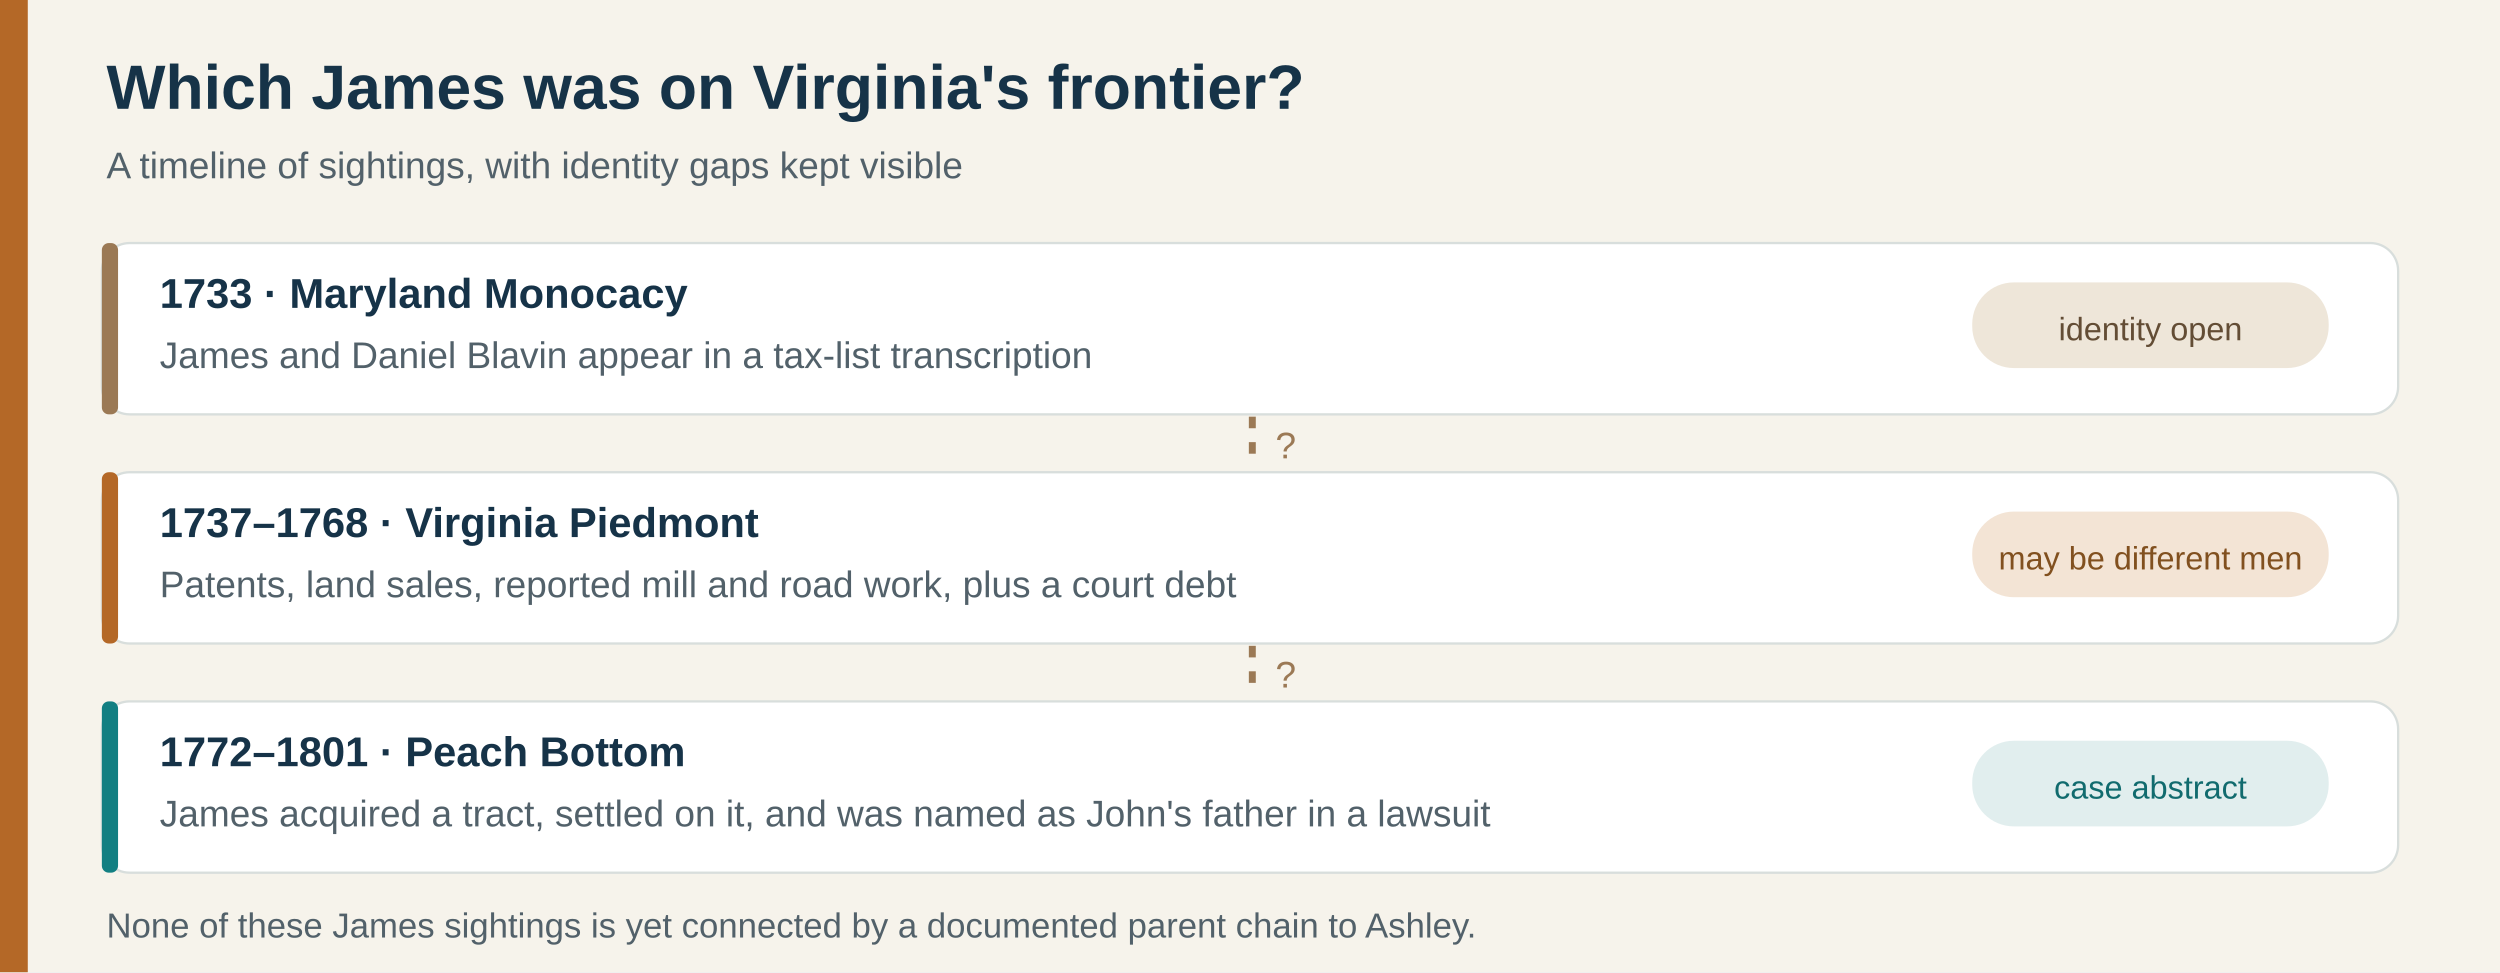
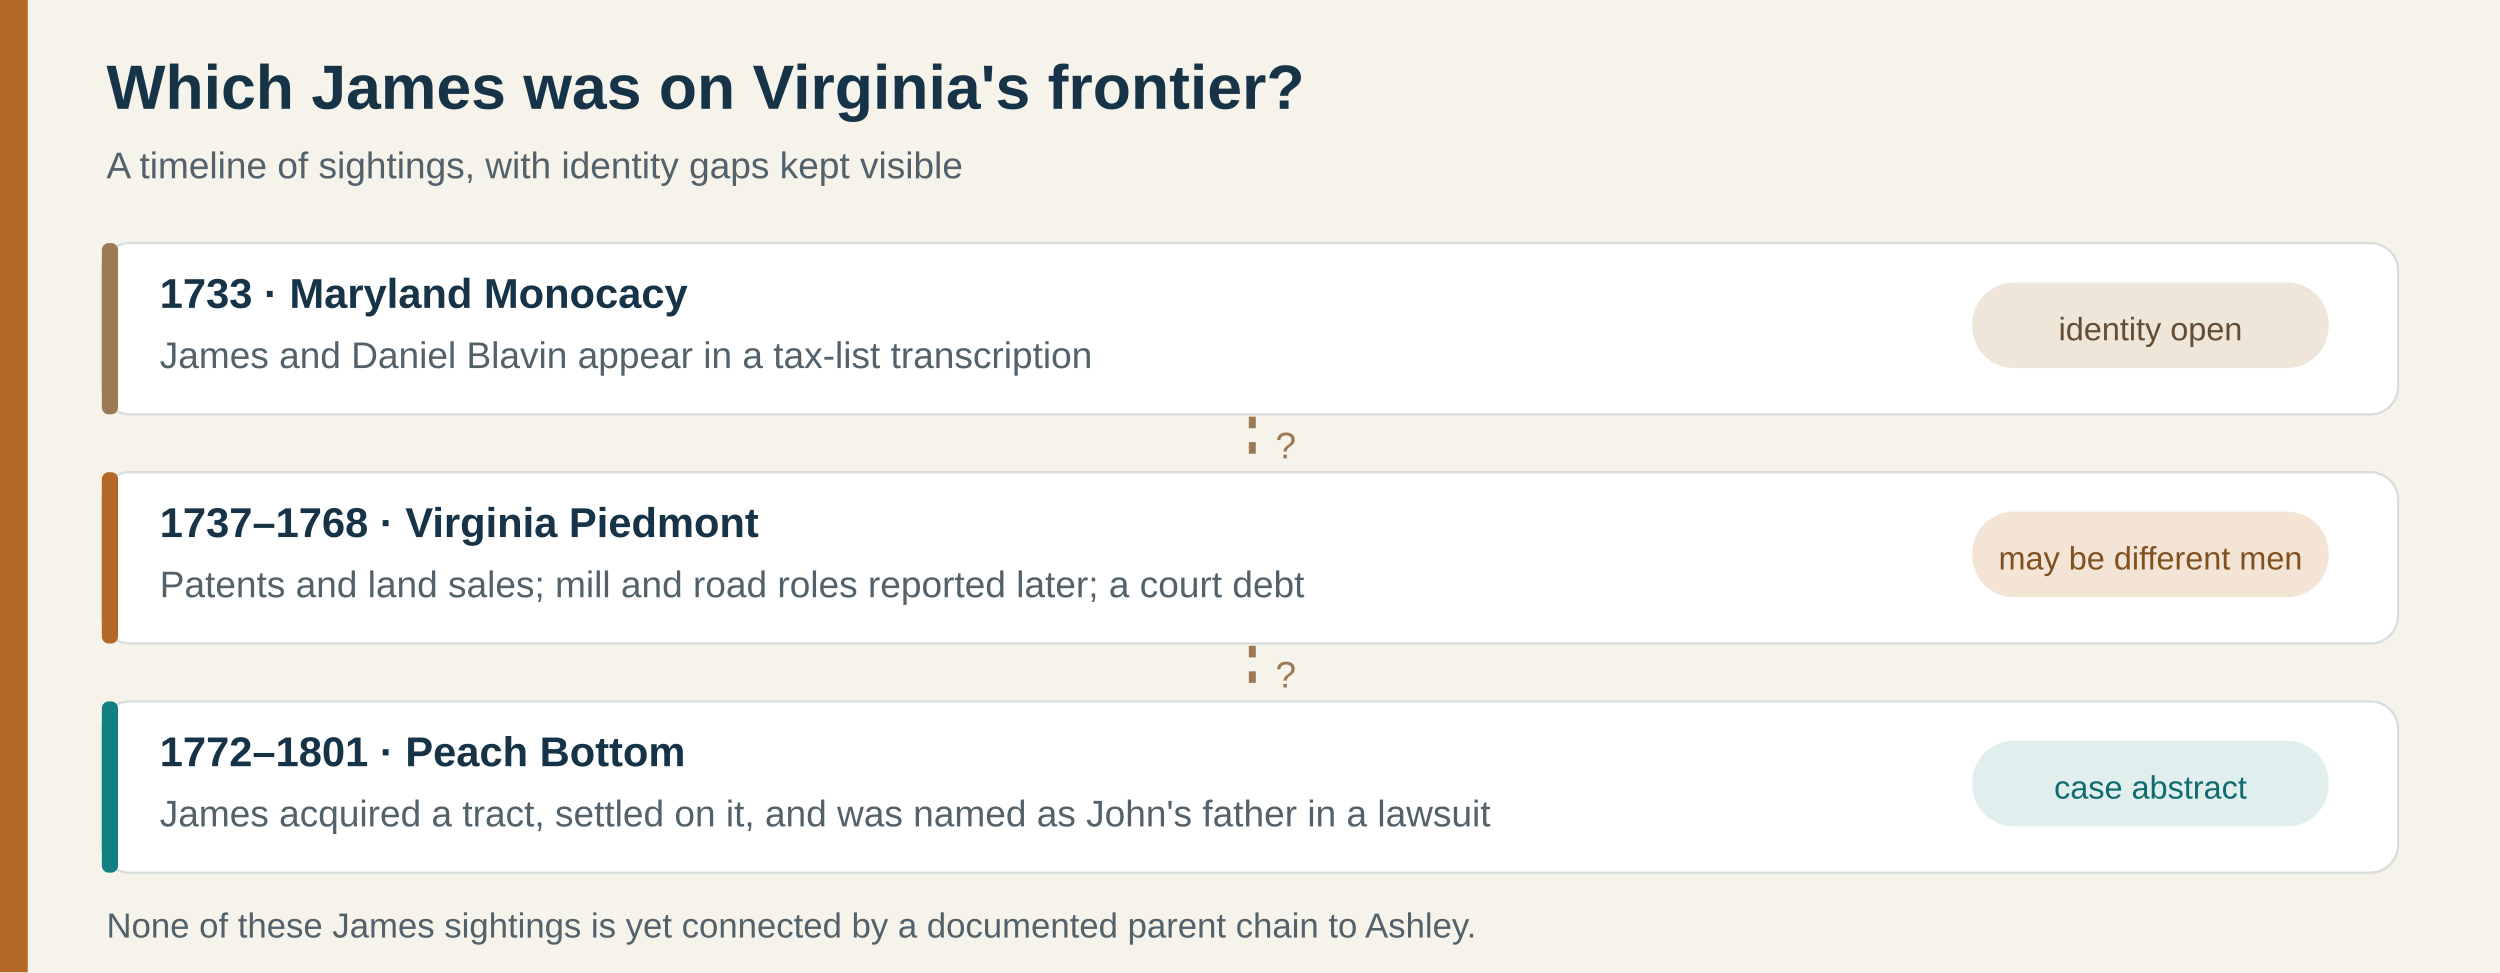
<svg xmlns="http://www.w3.org/2000/svg" width="1080" height="420" viewBox="0 0 1080 420" role="img" aria-labelledby="title desc">
  <rect width="1080" height="420" fill="#f6f3eb" />
  <rect x="0" width="12" height="420" fill="#b46827" />
  <text x="46" y="47" font-family="Segoe UI,Arial,sans-serif" font-size="27" font-weight="700" fill="#163348">Which James was on Virginia's frontier?</text>
  <text x="46" y="77" font-family="Segoe UI,Arial,sans-serif" font-size="16" fill="#52616a">A timeline of sightings, with identity gaps kept visible</text>
  <g font-family="Segoe UI,Arial,sans-serif">
    <rect x="44" y="105" width="992" height="74" rx="12" fill="#fff" stroke="#d8dedc" />
    <rect x="44" y="105" width="7" height="74" rx="3" fill="#9b7955" />
    <text x="69" y="133" font-size="18" font-weight="700" fill="#163348">1733 · Maryland Monocacy</text>
    <text x="69" y="159" font-size="16" fill="#52616a">James and Daniel Blavin appear in a tax-list transcription</text>
    <rect x="852" y="122" width="154" height="37" rx="18" fill="#eee6d9" />
    <text x="929" y="147" font-size="14" text-anchor="middle" fill="#634d35">identity open</text>
    <path d="M541 180v20" stroke="#9b7955" stroke-width="3" stroke-dasharray="5 6" />
    <text x="551" y="198" font-size="16" fill="#9b7955">?</text>
    <rect x="44" y="204" width="992" height="74" rx="12" fill="#fff" stroke="#d8dedc" />
    <rect x="44" y="204" width="7" height="74" rx="3" fill="#b46827" />
    <text x="69" y="232" font-size="18" font-weight="700" fill="#163348">1737–1768 · Virginia Piedmont</text>
-     <text x="69" y="258" font-size="16" fill="#52616a">Patents, land sales, reported mill and road work, plus a court debt</text>
+     <text x="69" y="258" font-size="16" fill="#52616a">Patents and land sales; mill and road roles reported later; a court debt</text>
    <rect x="852" y="221" width="154" height="37" rx="18" fill="#f3e4d5" />
    <text x="929" y="246" font-size="14" text-anchor="middle" fill="#81501f">may be different men</text>
    <path d="M541 279v20" stroke="#9b7955" stroke-width="3" stroke-dasharray="5 6" />
    <text x="551" y="297" font-size="16" fill="#9b7955">?</text>
    <rect x="44" y="303" width="992" height="74" rx="12" fill="#fff" stroke="#d8dedc" />
    <rect x="44" y="303" width="7" height="74" rx="3" fill="#127f82" />
    <text x="69" y="331" font-size="18" font-weight="700" fill="#163348">1772–1801 · Peach Bottom</text>
    <text x="69" y="357" font-size="16" fill="#52616a">James acquired a tract, settled on it, and was named as John's father in a lawsuit</text>
    <rect x="852" y="320" width="154" height="37" rx="18" fill="#e1eeee" />
    <text x="929" y="345" font-size="14" text-anchor="middle" fill="#116b6e">case abstract</text>
    <text x="46" y="405" font-size="15" fill="#52616a">None of these James sightings is yet connected by a documented parent chain to Ashley.</text>
  </g>
</svg>
